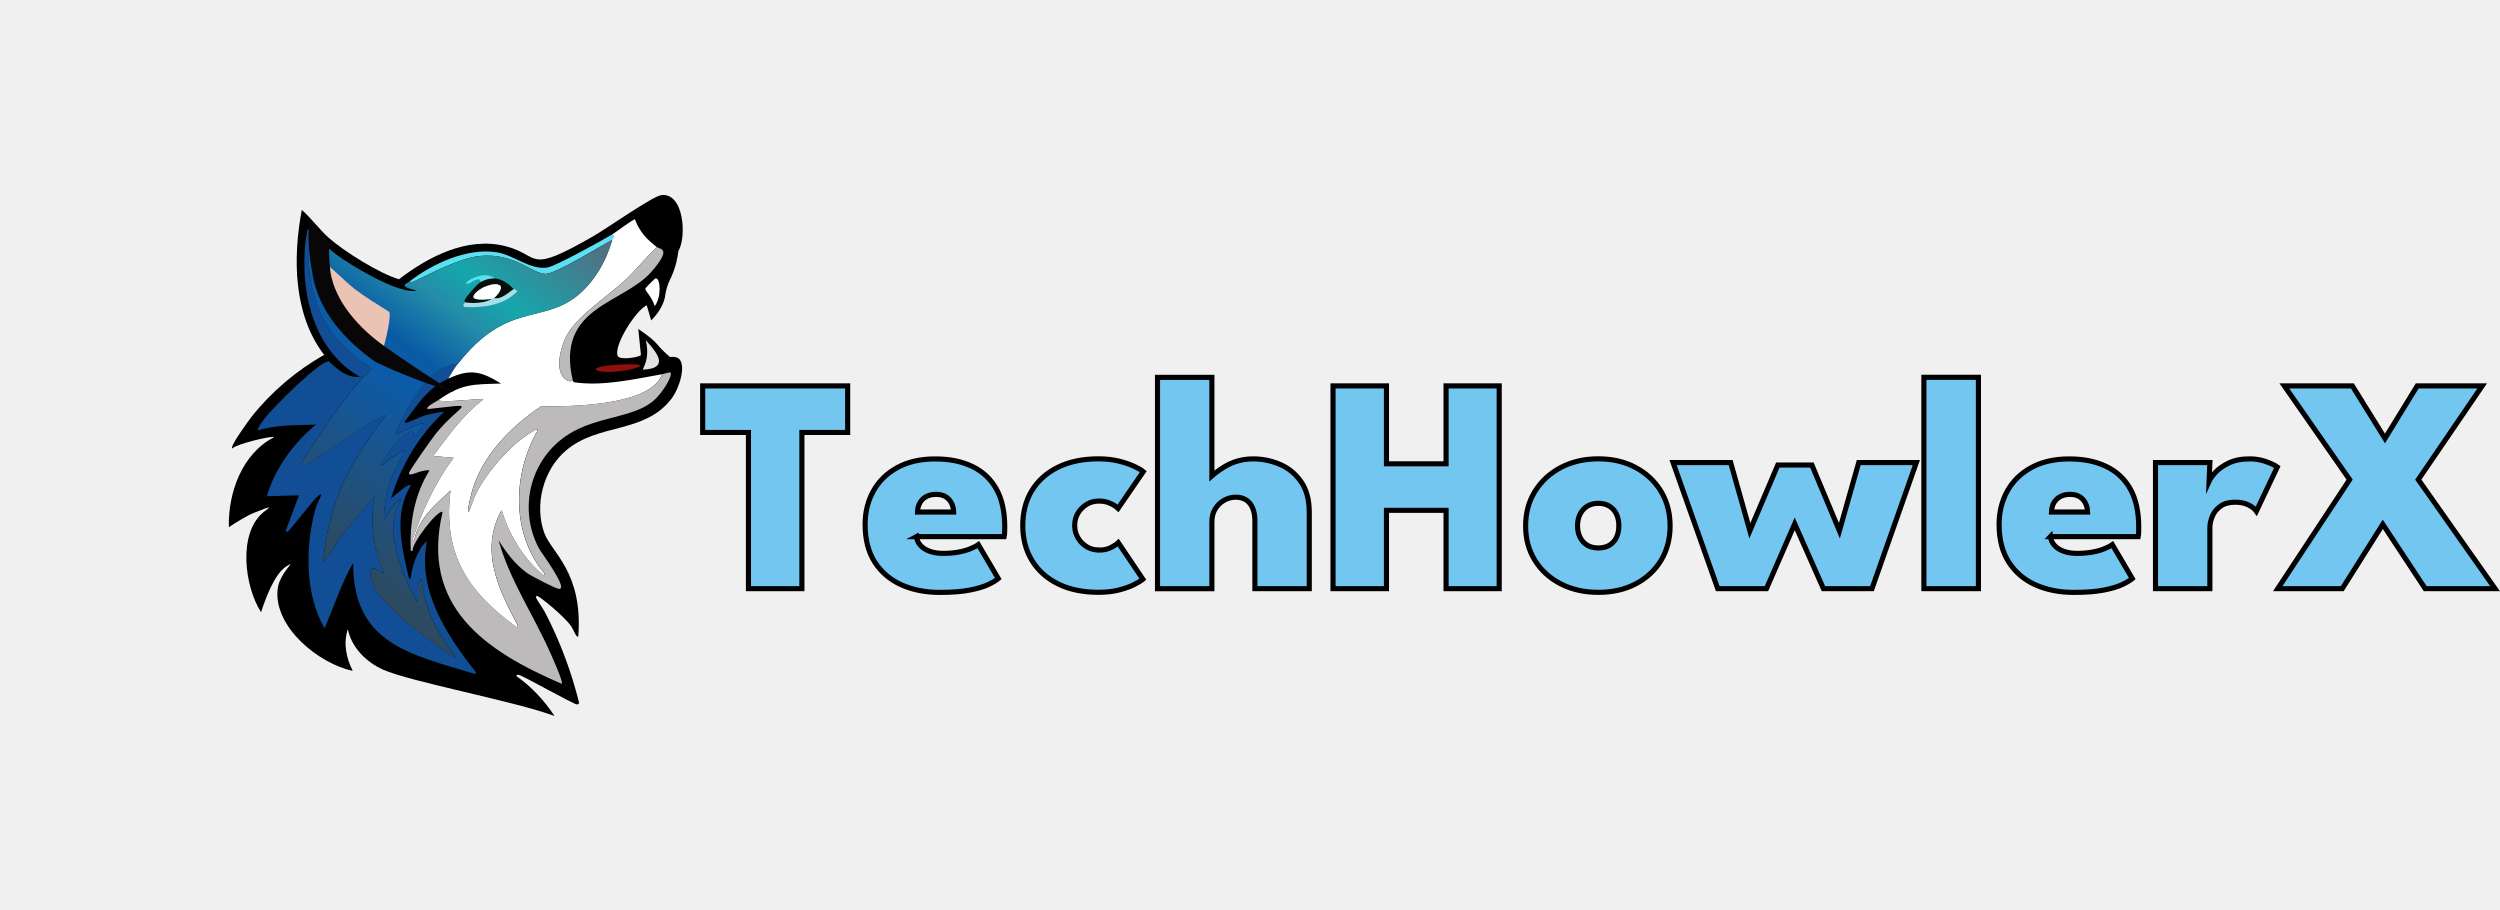
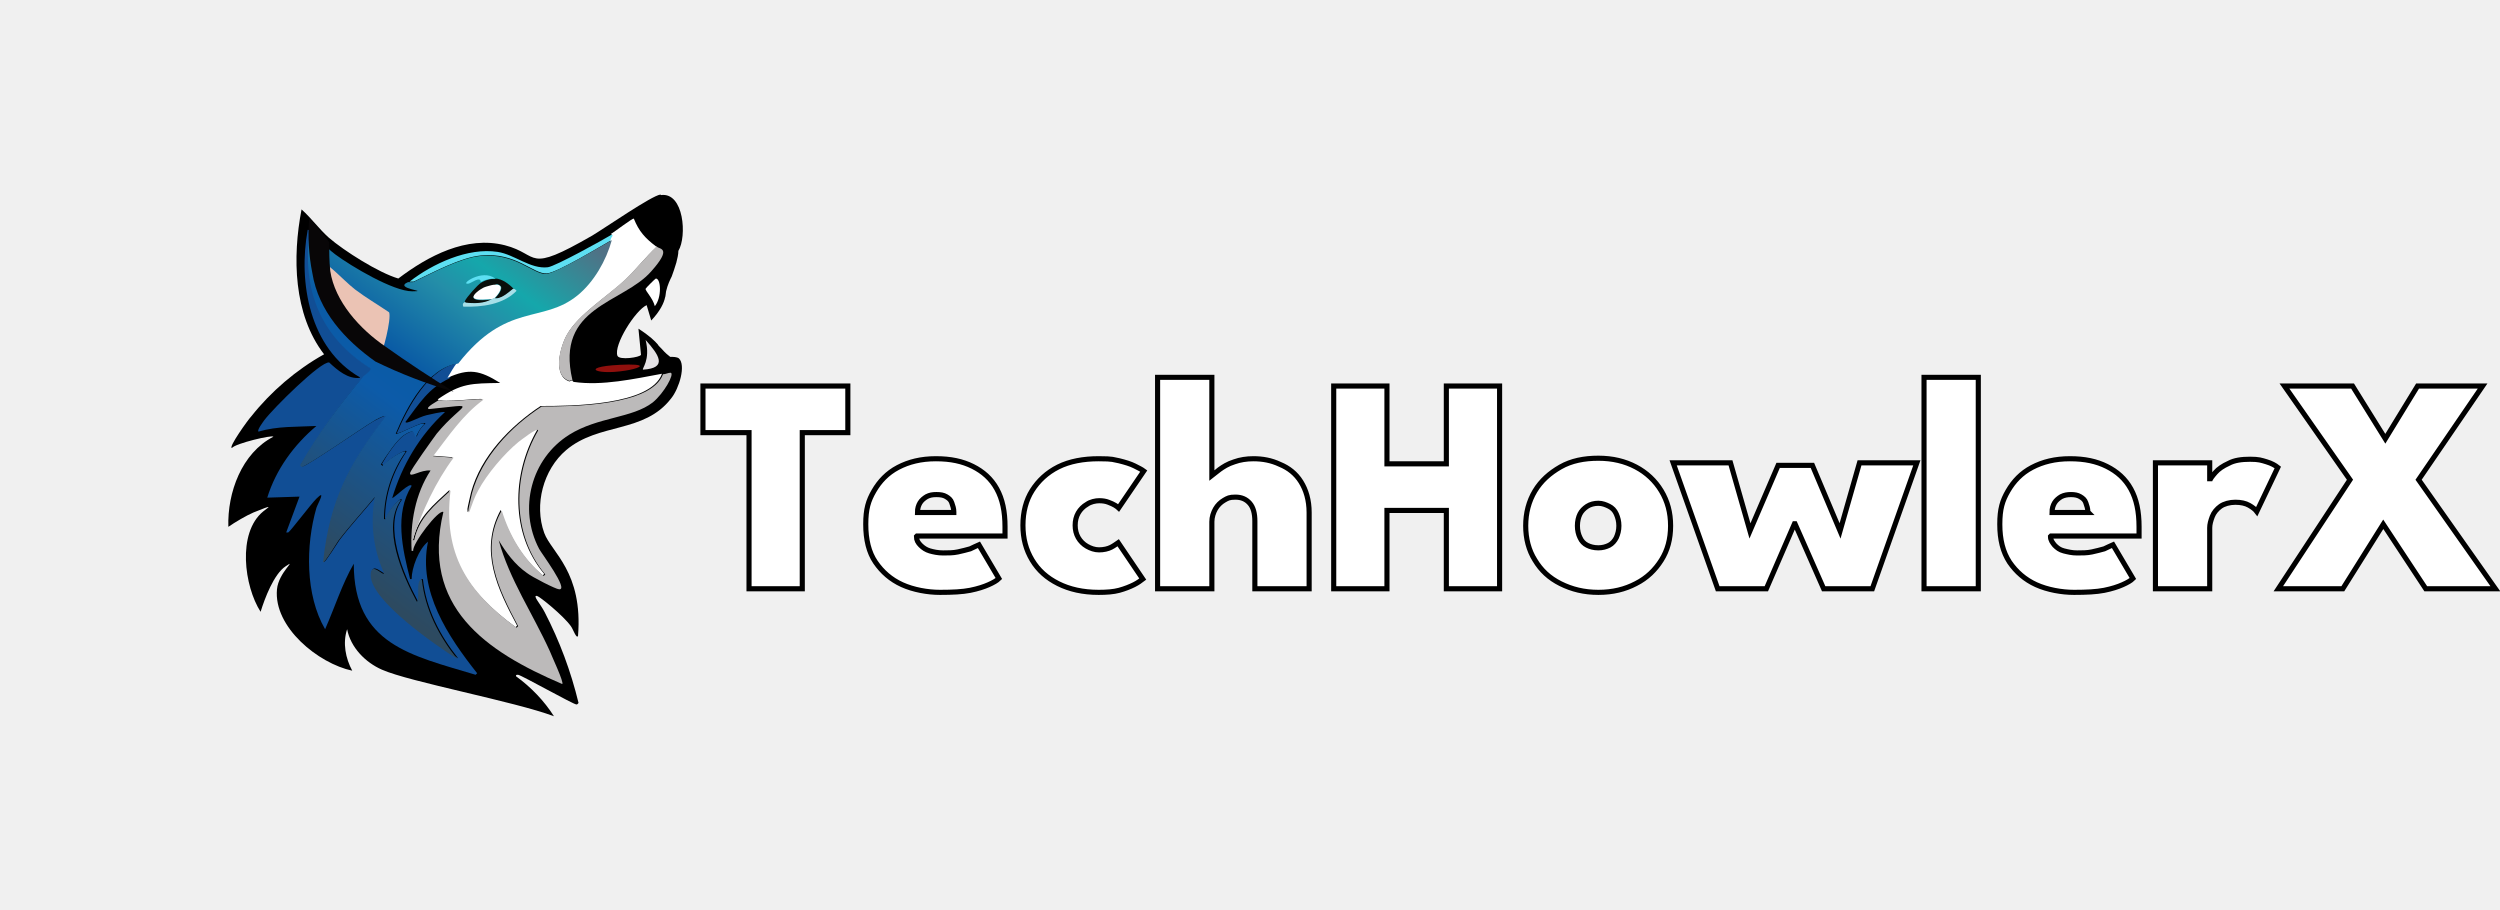
- <svg xmlns="http://www.w3.org/2000/svg" id="Calque_1" viewBox="0 0 488.31 177.61">
+ <svg xmlns="http://www.w3.org/2000/svg" version="1.1" viewBox="0 0 488.3 177.6">
  <defs>
    <style>
      .cls-1 {
        fill: #90100d;
      }

      .cls-2 {
        fill: #090e0a;
      }

      .cls-3 {
        fill: #a7dfe8;
      }

      .cls-4 {
        fill: #5ddff2;
      }

      .cls-5 {
-         fill: #72c6ef;
+         fill: #ebc3b4;
+       }
+ 
+       .cls-6 {
        stroke: #000;
        stroke-miterlimit: 10;
      }

-       .cls-6 {
-         fill: #ebc3b4;
-       }
- 
-       .cls-7 {
+       .cls-6, .cls-7 {
        fill: #fff;
      }

      .cls-8 {
-         fill: #114e95;
+         fill: url(#Dégradé_sans_nom);
      }

      .cls-9 {
-         fill: url(#Dégradé_sans_nom_34);
+         fill: #114e95;
      }

      .cls-10 {
        fill: #bcbaba;
      }

      .cls-11 {
        fill: #080607;
      }

      .cls-12 {
        fill: #e4e2e5;
      }
    </style>
-     <linearGradient id="Dégradé_sans_nom_34" data-name="Dégradé sans nom 34" x1="108.31" y1="42.39" x2="60.66" y2="106.07" gradientUnits="userSpaceOnUse">
+     <linearGradient id="Dégradé_sans_nom" data-name="Dégradé sans nom" x1="108.3" y1="137.6" x2="60.7" y2="73.9" gradientTransform="translate(0 180) scale(1 -1)" gradientUnits="userSpaceOnUse">
      <stop offset="0" stop-color="#507185" />
-       <stop offset=".24" stop-color="#15a7ab" />
-       <stop offset=".33" stop-color="#248ea8" />
-       <stop offset=".47" stop-color="#0a5ba5" />
-       <stop offset=".55" stop-color="#0c5ba9" />
+       <stop offset=".2" stop-color="#15a7ab" />
+       <stop offset=".3" stop-color="#248ea8" />
+       <stop offset=".5" stop-color="#0a5ba5" />
+       <stop offset=".6" stop-color="#0c5ba9" />
      <stop offset="1" stop-color="#2d4a60" />
    </linearGradient>
  </defs>
-   <g id="Objet_génératif">
-     <g>
-       <path d="M129.1,38.11c4.5-.6,5.05,8.12,3.41,10.93-.08.69-.22,1.47-.43,2.31-.27,1.03-.6,1.93-.92,2.68-.34.63-.8,1.61-1.09,2.88-.13.58-.15.98-.2,1.19-.24,1.03-.85,2.64-2.68,4.49l-.87-2.97c-2.18,1.05-6.47,7.85-5.68,9.88.36.94,4.36.27,4.55-.17l-.52-5.07c2.16,1.42,3.21,2.4,3.76,3.06.09.11.39.47.83.93.65.67,1.23,1.17,1.62,1.49.58-.08,1.27-.07,1.74.34,1.43,1.27.11,5.76-1.48,7.82-5.3,6.87-14.13,4.68-20.54,10.05-4.49,3.76-6.28,10.69-4.28,16.17,1.39,3.81,7.56,7.62,6.64,20.1-.27.67-1.03-1.41-1.4-1.92-1.51-2.09-6.12-5.78-6.56-5.86-1.01-.19.65,1.62,1.49,3.23,2.91,5.61,5.11,11.51,6.64,17.66-.14.15-.2.26-.44.26-.64,0-10.73-5.72-11.36-5.77-.29-.02-.49-.05-.44.26,2.95,2.06,5.46,4.79,7.43,7.78-7.66-2.89-28.22-6.68-33.56-9.09-3.23-1.45-6.1-4.32-6.82-7.87-.92,2.68-.31,5.67.96,8.13-6.63-1.39-15.44-8.52-14.68-15.91.34-3.3,4.13-6.05,1.66-4.46-2.29,1.48-4.06,6.35-4.89,8.92-3.24-5.04-4.58-15.44.52-19.58,1.07-.87,2.26-1.5-1.92.17-1.4.56-3.57,1.93-4.89,2.8-.17-6.69,2.57-14.37,8.83-17.57-.23-.39-7.43,1.34-8.13,2.19-.76-.09,3.25-5.56,3.76-6.21,3.82-4.83,8.8-9.06,14.16-12.06-6.03-7.84-6.15-18.96-4.37-28.32,1.92,1.69,3.4,3.82,5.33,5.51,3.01,2.63,9.75,6.87,13.64,8.04,5.77-4.43,13.34-8.36,20.8-6.47,7.03,1.78,3.88,5.69,17.13-1.92,2.53-1.45,11.61-7.82,13.29-8.04Z" />
-       <g>
-         <path class="cls-8" d="M70.27,73.6c.22-.04.47.02.7,0-4.57,5.39-8.73,11.06-12.24,17.22l.26.26c.83.07,12.19-7.89,13.99-8.92.2-.12,2.24-1.23,2.36-.96-7.24,9.43-10.91,16.4-12.24,28.49.13.36,2.71-3.84,2.97-4.2,2.18-2.93,4.77-5.65,7.08-8.48-.9,4.97-.27,10.19,1.84,14.77-.07.9-2.67-2.52-2.62.52.08,4.99,12.76,13.73,16.87,16.35-3.56-4.46-6.33-9.69-6.91-15.47-1.26-.13-.27,4.25-.96,4.28-2.79-5.23-6.81-14.58-3.06-19.84-.36-.65-3.18,3.05-2.97,3.67h-.35c.05-4.7,1.55-9.26,4.2-13.11,0-.79-4.13,2.03-4.46,2.71l-.26-.26c.95-1.58,3.01-4.76,4.46-5.68,2.71-1.73,1.78.58,2.27.35.14-.06.33-1.28,1.66-2.53-.4-.59-5.39,2.28-5.59,1.92,2.15-5.14,6.27-12.91,12.24-13.72-.7.89-1.36,1.98-1.92,2.97-4.09,1.89-5.94,4.92-8.57,8.48.05.62,2.52-.86,4.11-1.31.45-.13,3.42-.83,3.58-.61-4.89,4.5-8.38,10.43-10.31,16.78.57-.24,3.53-3.18,3.85-2.45-3.44,5.51-1.76,12.31-.35,18.18h.35c.06-2.2,1.41-5.93,3.15-7.34-1.97,9.66,3.92,18.52,9.61,25.7l-.26.26c-12.6-3.82-23.83-5.87-23.77-21.68-2.35,4.02-3.71,8.52-5.59,12.76-3.92-6.74-3.8-16.36-1.66-23.69.28-.94,2.04-3.76,0-1.75-1.13,1.12-5.13,6.36-5.51,6.56-.08.04-.37.03-.44-.09l2.62-6.99-6.29.17c1.67-5.54,5.18-10.32,9.61-13.99-3.77.16-7.63-.04-11.28,1.14-.41-.19.94-1.92,1.14-2.19,1.77-2.37,11.13-11.63,12.67-11.28,1.59,1.54,3.74,3.35,6.03,2.97Z" />
-         <path class="cls-8" d="M60.66,45.28c-1.6,11.37,2.19,20.55,11.89,26.66.11.32-1.35,1.4-1.57,1.66-.23.02-.48-.04-.7,0-9.82-5.61-12.11-18.52-10.23-28.84.26-.12.58.5.61.52Z" />
-         <path class="cls-4" d="M119.57,45.8c.66.36.12.59,0,1.05-2.35,1.31-10.83,6.47-12.85,6.64-2.56.22-6.01-4.15-12.94-3.5-3.98.38-9.49,3.38-13.11,5.07-.15.07-.62-.07-.79,0,4.52-3.54,11.38-6.73,17.22-5.77,3.29.54,6.37,3.44,9.79,2.97,1.52-.21,10.72-5.3,12.67-6.47Z" />
+   <g>
+     <g id="Calque_1">
+       <g id="Objet_génératif">
        <g>
-           <path class="cls-7" d="M128.31,48.25c-2.19,2.05-4.02,4.41-6.21,6.47-3.29,3.09-9.07,6.74-11.28,10.58-1.36,2.37-2.95,8.11.44,9.18.21.07.28-.24.61-.17.02,0,.12.33.26.35,5.54.85,11.84-.62,17.22-1.57-2.25,6.18-17.69,6.33-23.69,6.29-5.91,3.9-11.67,9.84-13.55,16.87-.11.42-.7,2.99-.7,3.15.04,1.89.56-1.14,1.92-3.67,1.72-3.2,5.12-7.25,7.95-9.53.25-.2,3.79-2.96,3.76-2.19-4.99,8.69-5.23,20.29,1.4,28.14l-.26.26c-3.97-3.28-6.68-7.87-8.22-12.76-4.35,7.89-.59,15.47,3.23,22.64l-.26.26c-9.63-6.99-14.48-14.37-12.94-26.75-3.09,2.93-6.17,5.29-7.08,9.7h-.35c1.8-5.54,4.5-11.41,8.04-16.08l-4.02-.35c2.96-3.89,5.82-8.07,9.79-11.01.18-.43-8.12.76-8.74.09,4.61-3.22,6.59-3.06,12.24-3.23-3.96-2.46-6.08-2.92-10.31-.96.56-.99,1.22-2.08,1.92-2.97,9.49-12.08,16.4-7.66,23.34-13.29,3.22-2.61,5.68-6.86,6.73-10.84.12-.46.66-.68,0-1.05.58-.35,4.21-3.07,4.46-2.97,1.01,2.55,2.2,3.78,4.28,5.42Z" />
-           <path class="cls-10" d="M85.66,78.14c.62.67,8.92-.52,8.74-.09-3.97,2.95-6.83,7.13-9.79,11.01l4.02.35c-3.54,4.67-6.24,10.54-8.04,16.08h.35c.91-4.41,3.99-6.77,7.08-9.7-1.54,12.38,3.31,19.75,12.94,26.75l.26-.26c-3.83-7.17-7.59-14.75-3.23-22.64,1.53,4.89,4.24,9.48,8.22,12.76l.26-.26c-6.63-7.85-6.39-19.45-1.4-28.14.03-.77-3.51,1.99-3.76,2.19-2.83,2.28-6.24,6.33-7.95,9.53-1.36,2.54-1.89,5.56-1.92,3.67,0-.16.59-2.73.7-3.15,1.88-7.03,7.64-12.97,13.55-16.87,6,.03,21.44-.12,23.69-6.29.5-.09.98-.3,1.49-.35.79.16-1.29,4.03-3.5,5.77-3.98,3.14-10.74,2.83-16.26,6.29-7.51,4.72-9.98,14.46-5.86,22.29.43.82,5.88,8.05,3.93,7.95-.57-.03-5.31-2.43-6.29-3.15-2.26-1.64-4.08-4.02-5.51-6.38,2.13,7.71,6.71,14.42,9.96,21.68.25.56,2.87,6.3,2.36,6.38-15.01-6.44-27.61-15.12-23.25-33.56-.89-.57-6.1,6.19-5.86,7.6h-.35c-.27-5.46.73-11.09,3.67-15.73-1.89-.19-4.08,1.47-4.02.52.03-.46,4.59-6.9,5.24-7.69,5.16-6.31,8.74-5.84-1.49-4.81-.98-.18,1.88-1.66,2.01-1.75Z" />
-           <path class="cls-10" d="M128.31,48.25c.64.51,2.99.16-1.05,4.81-5.51,6.34-18.79,6.79-15.38,21.24-.33-.07-.4.24-.61.17-3.39-1.07-1.8-6.81-.44-9.18,2.21-3.83,7.99-7.48,11.28-10.58,2.19-2.06,4.02-4.42,6.21-6.47Z" />
-           <path class="cls-12" d="M126.13,66.43c2.63,2.88,4.4,5.54-.52,5.77-.26-.15,1.47-1.82.52-5.77Z" />
-           <path class="cls-7" d="M128.05,54.37c1.02-.07,1.16,3.74-.17,5.42-.45-1.64-1.9-3.02-1.84-3.41.02-.14,1.87-2,2.01-2.01Z" />
-           <path class="cls-1" d="M122.81,71.15c4.25-.09,1.45.88-.7,1.22-6.22,1-9.29-1.02.7-1.22Z" />
-         </g>
-         <g>
-           <path class="cls-9" d="M79.89,55.07c.17-.07.63.07.79,0,3.62-1.69,9.13-4.69,13.11-5.07,6.93-.66,10.37,3.71,12.94,3.5,2.02-.17,10.5-5.33,12.85-6.64-1.05,3.98-3.51,8.23-6.73,10.84-6.94,5.62-13.85,1.2-23.34,13.29-5.97.81-10.08,8.59-12.24,13.72.2.36,5.2-2.51,5.59-1.92-1.33,1.26-1.52,2.47-1.66,2.53-.49.23.44-2.08-2.27-.35-1.44.92-3.51,4.1-4.46,5.68l.26.26c.33-.68,4.46-3.5,4.46-2.71-2.65,3.85-4.15,8.41-4.2,13.11h.35c-.2-.62,2.61-4.32,2.97-3.67-3.75,5.26.27,14.61,3.06,19.84.69-.03-.3-4.42.96-4.28.58,5.79,3.35,11.01,6.91,15.47-4.11-2.61-16.79-11.35-16.87-16.35-.05-3.04,2.55.38,2.62-.52-2.11-4.58-2.73-9.8-1.84-14.77-2.31,2.83-4.9,5.55-7.08,8.48-.27.36-2.84,4.56-2.97,4.2,1.33-12.09,5-19.07,12.24-28.49-.12-.27-2.16.85-2.36.96-1.79,1.03-13.16,8.99-13.99,8.92l-.26-.26c3.51-6.16,7.67-11.82,12.24-17.22.22-.26,1.68-1.34,1.57-1.66-9.7-6.11-13.48-15.29-11.89-26.66.9.65,2.87,2.8,4.98,4.37,3.13,2.32,11.26,7.17,15.03,7.17,2.81,0-3.85-.48-.79-1.75Z" />
+           <path d="M129.1,38.1c4.5-.6,5.1,8.1,3.4,10.9,0,.7-.2,1.5-.4,2.3-.3,1-.6,1.9-.9,2.7-.3.6-.8,1.6-1.1,2.9-.1.6-.1,1-.2,1.2-.2,1-.9,2.6-2.7,4.5l-.9-3c-2.2,1-6.5,7.8-5.7,9.9.4.9,4.4.3,4.6-.2l-.5-5.1c2.2,1.4,3.2,2.4,3.8,3.1,0,.1.4.5.8.9.6.7,1.2,1.2,1.6,1.5.6,0,1.3,0,1.7.3,1.4,1.3.1,5.8-1.5,7.8-5.3,6.9-14.1,4.7-20.5,10.1-4.5,3.8-6.3,10.7-4.3,16.2,1.4,3.8,7.6,7.6,6.6,20.1-.3.7-1-1.4-1.4-1.9-1.5-2.1-6.1-5.8-6.6-5.9-1-.2.7,1.6,1.5,3.2,2.9,5.6,5.1,11.5,6.6,17.7-.1.1-.2.3-.4.3-.6,0-10.7-5.7-11.4-5.8-.3,0-.5,0-.4.3,2.9,2.1,5.5,4.8,7.4,7.8-7.7-2.9-28.2-6.7-33.6-9.1-3.2-1.4-6.1-4.3-6.8-7.9-.9,2.7-.3,5.7,1,8.1-6.6-1.4-15.4-8.5-14.7-15.9.3-3.3,4.1-6.1,1.7-4.5-2.3,1.5-4.1,6.3-4.9,8.9-3.2-5-4.6-15.4.5-19.6,1.1-.9,2.3-1.5-1.9.2-1.4.6-3.6,1.9-4.9,2.8-.2-6.7,2.6-14.4,8.8-17.6-.2-.4-7.4,1.3-8.1,2.2-.8,0,3.2-5.6,3.8-6.2,3.8-4.8,8.8-9.1,14.2-12.1-6-7.8-6.2-19-4.4-28.3,1.9,1.7,3.4,3.8,5.3,5.5,3,2.6,9.8,6.9,13.6,8,5.8-4.4,13.3-8.4,20.8-6.5,7,1.8,3.9,5.7,17.1-1.9,2.5-1.5,11.6-7.8,13.3-8h0Z" />
          <g>
-             <path class="cls-6" d="M62.67,51.4c.89-.63,4.19,3.19,6.64,5.07,2.13,1.63,4.47,3.02,6.73,4.46.48,1.23-1.34,8.42-1.75,8.3-5.13-3.45-10.8-9.77-11.54-16.08-.07-.58-.29-1.18-.09-1.75Z" />
-             <path class="cls-2" d="M96.67,54.37c1.35.1,2.79,1.13,3.67,2.1-1.07.72-2.52,2.14-3.85,1.75.64-.47,1.84-1.97,1.14-2.45-1.64-1.1-.79,1.34-1.57,1.57-.84.24-.95-1.08-1.57-1.05-.34.02-5.28,2.89,1.66,2.1-1.56.87-3.5.88-5.24.7.03-.15-.26-.23-.17-.44.27-.69,2.46-3.19,3.15-3.58.83-.48,1.85-.77,2.8-.7Z" />
-             <path class="cls-3" d="M90.9,59.09c1.74.18,3.69.17,5.24-.7.09-.05.28-.12.35-.17,1.33.39,2.78-1.03,3.85-1.75.03.03.29-.11.7.44-2.59,2.74-6.76,3.25-10.4,3.06-.35-.73.25-.83.26-.87Z" />
-             <path class="cls-4" d="M96.67,54.37c-.94-.07-1.97.22-2.8.7-.05-1.33-2.03.29-2.36.35-1.89.34,2.69-2.97,5.16-1.05Z" />
-             <path class="cls-7" d="M96.5,58.21c-.07.05-.26.13-.35.17-.6.07-3.44.4-3.67-.32-.16-.52,1.05-1.5,1.93-1.94.43-.21.86-.33,1.22-.44.67-.19.96-.19,1.16-.18.38.03.62.1.84.25.71.47-.5,1.97-1.14,2.45Z" />
+             <path class="cls-9" d="M70.3,73.6c.2,0,.5,0,.7,0-4.6,5.4-8.7,11.1-12.2,17.2l.3.3c.8,0,12.2-7.9,14-8.9.2-.1,2.2-1.2,2.4-1-7.2,9.4-10.9,16.4-12.2,28.5.1.4,2.7-3.8,3-4.2,2.2-2.9,4.8-5.7,7.1-8.5-.9,5-.3,10.2,1.8,14.8,0,.9-2.7-2.5-2.6.5,0,5,12.8,13.7,16.9,16.3-3.6-4.5-6.3-9.7-6.9-15.5-1.3-.1-.3,4.2-1,4.3-2.8-5.2-6.8-14.6-3.1-19.8-.4-.7-3.2,3.1-3,3.7h-.3c0-4.7,1.6-9.3,4.2-13.1,0-.8-4.1,2-4.5,2.7l-.3-.3c.9-1.6,3-4.8,4.5-5.7,2.7-1.7,1.8.6,2.3.3.1,0,.3-1.3,1.7-2.5-.4-.6-5.4,2.3-5.6,1.9,2.2-5.1,6.3-12.9,12.2-13.7-.7.9-1.4,2-1.9,3-4.1,1.9-5.9,4.9-8.6,8.5,0,.6,2.5-.9,4.1-1.3.4-.1,3.4-.8,3.6-.6-4.9,4.5-8.4,10.4-10.3,16.8.6-.2,3.5-3.2,3.8-2.4-3.4,5.5-1.8,12.3-.3,18.2h.3c0-2.2,1.4-5.9,3.2-7.3-2,9.7,3.9,18.5,9.6,25.7l-.3.3c-12.6-3.8-23.8-5.9-23.8-21.7-2.3,4-3.7,8.5-5.6,12.8-3.9-6.7-3.8-16.4-1.7-23.7.3-.9,2-3.8,0-1.8-1.1,1.1-5.1,6.4-5.5,6.6,0,0-.4,0-.4,0l2.6-7-6.3.2c1.7-5.5,5.2-10.3,9.6-14-3.8.2-7.6,0-11.3,1.1-.4-.2.9-1.9,1.1-2.2,1.8-2.4,11.1-11.6,12.7-11.3,1.6,1.5,3.7,3.3,6,3h0Z" />
+             <path class="cls-9" d="M60.7,45.3c-1.6,11.4,2.2,20.6,11.9,26.7.1.3-1.3,1.4-1.6,1.7-.2,0-.5,0-.7,0-9.8-5.6-12.1-18.5-10.2-28.8.3-.1.6.5.6.5Z" />
+             <path class="cls-4" d="M119.6,45.8c.7.4.1.6,0,1-2.3,1.3-10.8,6.5-12.8,6.6-2.6.2-6-4.2-12.9-3.5-4,.4-9.5,3.4-13.1,5.1-.2,0-.6,0-.8,0,4.5-3.5,11.4-6.7,17.2-5.8,3.3.5,6.4,3.4,9.8,3,1.5-.2,10.7-5.3,12.7-6.5h0Z" />
+             <g>
+               <path class="cls-7" d="M128.3,48.2c-2.2,2-4,4.4-6.2,6.5-3.3,3.1-9.1,6.7-11.3,10.6-1.4,2.4-2.9,8.1.4,9.2.2,0,.3-.2.6-.2,0,0,.1.3.3.3,5.5.8,11.8-.6,17.2-1.6-2.2,6.2-17.7,6.3-23.7,6.3-5.9,3.9-11.7,9.8-13.6,16.9-.1.4-.7,3-.7,3.2,0,1.9.6-1.1,1.9-3.7,1.7-3.2,5.1-7.2,7.9-9.5.2-.2,3.8-3,3.8-2.2-5,8.7-5.2,20.3,1.4,28.1l-.3.3c-4-3.3-6.7-7.9-8.2-12.8-4.3,7.9-.6,15.5,3.2,22.6l-.3.3c-9.6-7-14.5-14.4-12.9-26.8-3.1,2.9-6.2,5.3-7.1,9.7h-.3c1.8-5.5,4.5-11.4,8-16.1l-4-.3c3-3.9,5.8-8.1,9.8-11,.2-.4-8.1.8-8.7,0,4.6-3.2,6.6-3.1,12.2-3.2-4-2.5-6.1-2.9-10.3-1,.6-1,1.2-2.1,1.9-3,9.5-12.1,16.4-7.7,23.3-13.3,3.2-2.6,5.7-6.9,6.7-10.8.1-.5.7-.7,0-1,.6-.3,4.2-3.1,4.5-3,1,2.5,2.2,3.8,4.3,5.4h0Z" />
+               <path class="cls-10" d="M85.7,78.1c.6.7,8.9-.5,8.7,0-4,2.9-6.8,7.1-9.8,11l4,.3c-3.5,4.7-6.2,10.5-8,16.1h.3c.9-4.4,4-6.8,7.1-9.7-1.5,12.4,3.3,19.8,12.9,26.8l.3-.3c-3.8-7.2-7.6-14.8-3.2-22.6,1.5,4.9,4.2,9.5,8.2,12.8l.3-.3c-6.6-7.8-6.4-19.5-1.4-28.1,0-.8-3.5,2-3.8,2.2-2.8,2.3-6.2,6.3-7.9,9.5-1.4,2.5-1.9,5.6-1.9,3.7,0-.2.6-2.7.7-3.2,1.9-7,7.6-13,13.6-16.9,6,0,21.4-.1,23.7-6.3.5,0,1-.3,1.5-.3.8.2-1.3,4-3.5,5.8-4,3.1-10.7,2.8-16.3,6.3-7.5,4.7-10,14.5-5.9,22.3.4.8,5.9,8.1,3.9,7.9-.6,0-5.3-2.4-6.3-3.2-2.3-1.6-4.1-4-5.5-6.4,2.1,7.7,6.7,14.4,10,21.7.2.6,2.9,6.3,2.4,6.4-15-6.4-27.6-15.1-23.2-33.6-.9-.6-6.1,6.2-5.9,7.6h-.3c-.3-5.5.7-11.1,3.7-15.7-1.9-.2-4.1,1.5-4,.5,0-.5,4.6-6.9,5.2-7.7,5.2-6.3,8.7-5.8-1.5-4.8-1-.2,1.9-1.7,2-1.8h0Z" />
+               <path class="cls-10" d="M128.3,48.2c.6.5,3,.2-1.1,4.8-5.5,6.3-18.8,6.8-15.4,21.2-.3,0-.4.2-.6.2-3.4-1.1-1.8-6.8-.4-9.2,2.2-3.8,8-7.5,11.3-10.6,2.2-2.1,4-4.4,6.2-6.5h0Z" />
+               <path class="cls-12" d="M126.1,66.4c2.6,2.9,4.4,5.5-.5,5.8-.3-.2,1.5-1.8.5-5.8Z" />
+               <path class="cls-7" d="M128.1,54.4c1,0,1.2,3.7-.2,5.4-.4-1.6-1.9-3-1.8-3.4,0-.1,1.9-2,2-2Z" />
+               <path class="cls-1" d="M122.8,71.2c4.2,0,1.4.9-.7,1.2-6.2,1-9.3-1,.7-1.2Z" />
+             </g>
+             <g>
+               <path class="cls-8" d="M79.9,55.1c.2,0,.6,0,.8,0,3.6-1.7,9.1-4.7,13.1-5.1,6.9-.7,10.4,3.7,12.9,3.5,2-.2,10.5-5.3,12.8-6.6-1.1,4-3.5,8.2-6.7,10.8-6.9,5.6-13.8,1.2-23.3,13.3-6,.8-10.1,8.6-12.2,13.7.2.4,5.2-2.5,5.6-1.9-1.3,1.3-1.5,2.5-1.7,2.5-.5.2.4-2.1-2.3-.3-1.4.9-3.5,4.1-4.5,5.7l.3.3c.3-.7,4.5-3.5,4.5-2.7-2.7,3.8-4.2,8.4-4.2,13.1h.3c-.2-.6,2.6-4.3,3-3.7-3.8,5.3.3,14.6,3.1,19.8.7,0-.3-4.4,1-4.3.6,5.8,3.3,11,6.9,15.5-4.1-2.6-16.8-11.3-16.9-16.3,0-3,2.6.4,2.6-.5-2.1-4.6-2.7-9.8-1.8-14.8-2.3,2.8-4.9,5.6-7.1,8.5-.3.4-2.8,4.6-3,4.2,1.3-12.1,5-19.1,12.2-28.5-.1-.3-2.2.8-2.4,1-1.8,1-13.2,9-14,8.9l-.3-.3c3.5-6.2,7.7-11.8,12.2-17.2.2-.3,1.7-1.3,1.6-1.7-9.7-6.1-13.5-15.3-11.9-26.7.9.7,2.9,2.8,5,4.4,3.1,2.3,11.3,7.2,15,7.2s-3.8-.5-.8-1.8h0Z" />
+               <g>
+                 <path class="cls-5" d="M62.7,51.4c.9-.6,4.2,3.2,6.6,5.1,2.1,1.6,4.5,3,6.7,4.5.5,1.2-1.3,8.4-1.8,8.3-5.1-3.4-10.8-9.8-11.5-16.1,0-.6-.3-1.2,0-1.8h0Z" />
+                 <path class="cls-2" d="M96.7,54.4c1.3,0,2.8,1.1,3.7,2.1-1.1.7-2.5,2.1-3.8,1.8.6-.5,1.8-2,1.1-2.5-1.6-1.1-.8,1.3-1.6,1.6-.8.2-.9-1.1-1.6-1-.3,0-5.3,2.9,1.7,2.1-1.6.9-3.5.9-5.2.7,0-.2-.3-.2-.2-.4.3-.7,2.5-3.2,3.2-3.6.8-.5,1.8-.8,2.8-.7h0Z" />
+                 <path class="cls-3" d="M90.9,59.1c1.7.2,3.7.2,5.2-.7,0,0,.3-.1.3-.2,1.3.4,2.8-1,3.8-1.8,0,0,.3-.1.7.4-2.6,2.7-6.8,3.2-10.4,3.1-.3-.7.2-.8.3-.9h0Z" />
+                 <path class="cls-4" d="M96.7,54.4c-.9,0-2,.2-2.8.7,0-1.3-2,.3-2.4.3-1.9.3,2.7-3,5.2-1Z" />
+                 <path class="cls-7" d="M96.5,58.2c0,0-.3.1-.3.2-.6,0-3.4.4-3.7-.3-.2-.5,1.1-1.5,1.9-1.9.4-.2.9-.3,1.2-.4.7-.2,1-.2,1.2-.2.4,0,.6,0,.8.2.7.5-.5,2-1.1,2.5h0Z" />
+               </g>
+             </g>
          </g>
        </g>
+         <path class="cls-11" d="M64.5,52.9c.9,6,5.8,11.4,10.8,14.8,4.2,3,8.9,6.1,13.3,8.8-5.2-1.5-10.4-3.5-15.3-5.9-5.9-4.2-11.1-9.8-12.3-17.3-.7-3.5-.9-7.1-.6-10.6,0-.4.1,0,.6.5,1.1,1.3,3.3,4.1,3.3,4.1,0,1.8,0,3.7.2,5.5h0Z" />
      </g>
+       <path class="cls-6" d="M146.2,84.5h-8.9v-9.1h28.3v9.1h-8.9v30.5h-10.4v-30.5ZM179,104.8c0,.7.3,1.2.8,1.7s1.1.9,1.8,1.1,1.6.4,2.6.4,2,0,2.9-.2,1.7-.4,2.4-.6c.7-.3,1.2-.6,1.7-.8l3.9,6.6c-.4.4-1.1.8-2,1.2-.9.4-2.1.8-3.6,1.1s-3.5.4-5.9.4-5.2-.5-7.4-1.5-3.9-2.5-5.2-4.4-1.9-4.4-1.9-7.4.5-4.6,1.6-6.5,2.6-3.5,4.7-4.6,4.5-1.7,7.4-1.7,5.2.5,7.2,1.5,3.6,2.4,4.7,4.4c1.1,2,1.6,4.4,1.6,7.4s0,.5,0,.9c0,.5,0,.8,0,.9h-17.2,0ZM186.3,100c0-.7-.2-1.2-.4-1.8s-.6-.9-1.1-1.2-1.1-.4-1.9-.4-1.3.1-1.9.4c-.5.3-1,.7-1.3,1.2-.3.5-.5,1.1-.5,1.9h7.1ZM214.6,107.4c1,0,1.8-.2,2.4-.5s1.1-.7,1.4-.9l4.8,7.1c-.4.3-.9.7-1.7,1.1s-1.8.8-2.9,1.1-2.5.4-4,.4c-3.1,0-5.7-.6-7.9-1.7-2.2-1.1-3.9-2.6-5.1-4.6s-1.8-4.2-1.8-6.8.6-4.9,1.8-6.8c1.2-1.9,2.9-3.5,5.1-4.6s4.9-1.6,7.9-1.6,2.8.2,4,.4c1.2.3,2.2.6,3,1s1.4.7,1.8,1l-4.9,7.2c-.1-.1-.4-.3-.7-.5-.3-.2-.8-.4-1.3-.6-.5-.2-1.1-.3-1.8-.3s-1.7.2-2.4.7c-.7.4-1.3,1-1.7,1.7s-.6,1.5-.6,2.4.2,1.7.6,2.4,1,1.3,1.7,1.7c.7.4,1.5.7,2.4.7h0ZM244.8,89.6c1.8,0,3.5.3,5.2,1.1,1.7.7,3.1,1.8,4.1,3.4s1.6,3.6,1.6,6v14.9h-10.6v-13.2c0-1.5-.3-2.7-1-3.5s-1.6-1.2-2.8-1.2-1.5.2-2.2.6-1.3,1-1.7,1.7-.7,1.6-.7,2.5v13.1h-10.6v-41.3h10.6v19.2c.4-.3.9-.7,1.5-1.2.7-.5,1.6-1.1,2.9-1.5,1.1-.4,2.4-.6,3.7-.6h0ZM282.5,99.7h-11.6v15.3h-10.4v-39.6h10.4v15.2h11.6v-15.2h10.4v39.6h-10.4v-15.3ZM312.2,115.7c-2.8,0-5.2-.6-7.4-1.7s-3.8-2.6-5-4.6c-1.2-1.9-1.8-4.2-1.8-6.7s.6-4.8,1.8-6.8,2.9-3.5,5-4.7,4.6-1.7,7.4-1.7,5.2.6,7.3,1.7,3.8,2.7,5,4.7,1.8,4.2,1.8,6.8-.6,4.8-1.8,6.7c-1.2,1.9-2.8,3.5-5,4.6-2.1,1.1-4.5,1.7-7.3,1.7ZM312.2,107c.8,0,1.5-.2,2.1-.5s1.1-.9,1.4-1.5c.3-.7.5-1.4.5-2.3s-.2-1.6-.5-2.3-.8-1.2-1.4-1.5-1.3-.6-2.1-.6-1.6.2-2.2.6c-.6.4-1.1.9-1.4,1.5s-.5,1.4-.5,2.3.2,1.7.5,2.3c.3.7.8,1.2,1.4,1.5s1.3.5,2.2.5ZM350.5,102.3l-5.5,12.7h-9.5l-8.7-24.6h11.2l3.8,13.3,5.5-12.8h6.7l5.4,12.8,3.8-13.3h11.2l-8.7,24.6h-9.5l-5.6-12.7h0ZM386.4,115h-10.6v-41.3h10.6v41.3ZM400.5,104.8c0,.7.4,1.2.8,1.7.5.5,1,.9,1.8,1.1s1.6.4,2.6.4,2,0,2.9-.2,1.7-.4,2.4-.6c.7-.3,1.2-.6,1.7-.8l3.9,6.6c-.4.4-1.1.8-2,1.2-.9.4-2.1.8-3.6,1.1s-3.5.4-5.9.4-5.2-.5-7.4-1.5-3.9-2.5-5.2-4.4c-1.3-2-1.9-4.4-1.9-7.4s.5-4.6,1.6-6.5c1.1-1.9,2.6-3.5,4.7-4.6s4.5-1.7,7.4-1.7,5.2.5,7.2,1.5,3.6,2.4,4.7,4.4c1.1,2,1.6,4.4,1.6,7.4s0,.5,0,.9c0,.5,0,.8,0,.9h-17.2,0ZM407.8,100c0-.7-.2-1.2-.4-1.8s-.6-.9-1.1-1.2c-.5-.3-1.1-.4-1.8-.4s-1.3.1-1.9.4c-.5.3-1,.7-1.3,1.2-.3.5-.5,1.1-.5,1.9h7.1ZM431.6,115h-10.6v-24.6h10.6v3.6c0-.4.5-1,1.1-1.7s1.5-1.3,2.6-1.8c1.1-.6,2.5-.8,4.2-.8s2.2.2,3.2.5,1.7.7,2.2,1.1l-4.1,8.6c-.3-.4-.8-.8-1.5-1.2-.7-.4-1.6-.6-2.7-.6s-2.2.3-2.9.8c-.7.5-1.3,1.2-1.6,2-.3.8-.5,1.5-.5,2.2v11.9h0ZM472.4,93.7l15,21.3h-13.6l-8.3-12.6-7.9,12.6h-12.6l14-21.3-12.8-18.3h13.3l6.4,10.3,6.3-10.3h12.7l-12.5,18.3h0Z" />
    </g>
-     <path class="cls-11" d="M64.51,52.94c.88,6.05,5.82,11.37,10.77,14.82,4.25,3.02,8.86,6.08,13.31,8.79-5.17-1.5-10.39-3.54-15.27-5.86-5.89-4.2-11.14-9.82-12.31-17.34-.67-3.48-.94-7.07-.6-10.59-.02-.36.13.03.56.51,1.07,1.32,3.35,4.14,3.35,4.14-.1,1.84-.02,3.71.2,5.54h0Z" />
  </g>
-   <path class="cls-5" d="M146.19,84.47h-8.94v-9.09h28.32v9.09h-8.94v30.51h-10.44v-30.51ZM179.01,104.81c.08.66.34,1.24.79,1.73s1.05.87,1.8,1.14c.75.27,1.62.41,2.62.41s1.97-.08,2.85-.23c.88-.15,1.67-.36,2.35-.63.69-.27,1.25-.55,1.67-.85l3.9,6.63c-.42.36-1.08.75-1.96,1.17-.89.42-2.1.78-3.63,1.08-1.53.3-3.49.45-5.87.45-2.76,0-5.24-.49-7.44-1.47-2.2-.98-3.94-2.46-5.21-4.42s-1.9-4.43-1.9-7.39c0-2.4.53-4.57,1.6-6.5,1.07-1.93,2.62-3.46,4.67-4.59s4.51-1.7,7.41-1.7,5.19.49,7.23,1.46c2.04.97,3.61,2.44,4.71,4.39,1.1,1.96,1.65,4.44,1.65,7.44,0,.16,0,.48-.02.94-.01.47-.04.79-.08.95h-17.16ZM186.27,100.01c-.02-.66-.17-1.25-.44-1.77-.27-.52-.65-.93-1.14-1.23-.49-.3-1.11-.45-1.85-.45-.7,0-1.32.13-1.86.41-.54.27-.97.67-1.27,1.18-.31.52-.48,1.14-.5,1.86h7.05ZM214.62,107.45c.96,0,1.77-.18,2.43-.53s1.12-.66,1.38-.92l4.8,7.14c-.36.3-.94.65-1.73,1.05-.79.4-1.77.75-2.94,1.05s-2.51.45-4.01.45c-3.06,0-5.7-.55-7.9-1.65-2.21-1.1-3.91-2.63-5.1-4.59s-1.78-4.23-1.78-6.81.59-4.88,1.78-6.82c1.19-1.95,2.89-3.47,5.1-4.56,2.21-1.09,4.85-1.64,7.9-1.64,1.46,0,2.78.15,3.96.44,1.18.29,2.18.63,3.01,1.02.83.39,1.43.73,1.79,1.04l-4.92,7.17c-.12-.12-.35-.29-.69-.53-.34-.23-.77-.43-1.28-.62-.51-.18-1.11-.27-1.81-.27-.88,0-1.68.22-2.38.66-.71.44-1.27,1.01-1.69,1.72-.42.71-.63,1.5-.63,2.38s.21,1.68.63,2.4c.42.72.98,1.3,1.69,1.74.71.44,1.5.66,2.38.66ZM244.77,89.63c1.78,0,3.5.35,5.18,1.05,1.67.7,3.05,1.82,4.14,3.36,1.09,1.54,1.64,3.55,1.64,6.03v14.91h-10.62v-13.2c0-1.5-.33-2.65-.98-3.46-.65-.81-1.57-1.21-2.77-1.21-.78,0-1.53.2-2.25.6-.72.4-1.3.96-1.74,1.68s-.66,1.56-.66,2.52v13.08h-10.62v-41.28h10.62v19.24c.36-.32.87-.73,1.52-1.17.7-.48,1.59-1.07,2.86-1.53,1.14-.41,2.37-.62,3.69-.62ZM282.45,99.68h-11.64v15.3h-10.44v-39.6h10.44v15.21h11.64v-15.21h10.38v39.6h-10.38v-15.3ZM312.21,115.7c-2.76,0-5.21-.55-7.35-1.65s-3.82-2.62-5.04-4.58c-1.22-1.95-1.83-4.19-1.83-6.74s.61-4.79,1.83-6.76c1.22-1.97,2.9-3.52,5.04-4.65s4.59-1.7,7.35-1.7,5.16.57,7.27,1.7c2.11,1.13,3.76,2.68,4.95,4.65,1.19,1.97,1.78,4.23,1.78,6.76s-.6,4.79-1.78,6.74c-1.19,1.95-2.84,3.48-4.95,4.58-2.11,1.1-4.54,1.65-7.27,1.65ZM312.21,107.03c.82,0,1.53-.17,2.13-.52s1.06-.86,1.38-1.52c.32-.66.48-1.43.48-2.31s-.16-1.62-.48-2.28-.78-1.17-1.38-1.54c-.6-.37-1.31-.55-2.13-.55s-1.56.19-2.16.55c-.6.37-1.07.88-1.41,1.54-.34.66-.51,1.42-.51,2.28s.17,1.65.51,2.31c.34.66.81,1.17,1.41,1.52s1.32.52,2.16.52ZM350.55,102.32l-5.52,12.66h-9.51l-8.73-24.63h11.25l3.75,13.32,5.46-12.84h6.66l5.37,12.84,3.78-13.32h11.25l-8.67,24.63h-9.48l-5.61-12.66ZM386.43,114.98h-10.65v-41.28h10.65v41.28ZM400.5,104.81c.08.66.35,1.24.79,1.73.45.49,1.05.87,1.8,1.14.75.27,1.62.41,2.62.41s1.97-.08,2.85-.23c.88-.15,1.67-.36,2.36-.63.69-.27,1.24-.55,1.67-.85l3.9,6.63c-.42.36-1.08.75-1.96,1.17-.89.42-2.1.78-3.63,1.08s-3.49.45-5.87.45c-2.76,0-5.24-.49-7.44-1.47-2.2-.98-3.94-2.46-5.21-4.42-1.27-1.97-1.91-4.43-1.91-7.39,0-2.4.54-4.57,1.6-6.5,1.07-1.93,2.62-3.46,4.67-4.59s4.51-1.7,7.41-1.7,5.19.49,7.23,1.46c2.04.97,3.61,2.44,4.71,4.39,1.1,1.96,1.65,4.44,1.65,7.44,0,.16,0,.48-.01.94-.01.47-.04.79-.08.95h-17.16ZM407.76,100.01c-.02-.66-.17-1.25-.44-1.77-.27-.52-.65-.93-1.14-1.23-.49-.3-1.11-.45-1.84-.45-.7,0-1.32.13-1.86.41-.54.27-.96.67-1.28,1.18-.31.52-.47,1.14-.5,1.86h7.05ZM431.64,114.98h-10.62v-24.63h10.62l-.15,3.63c.2-.44.6-1,1.21-1.68.61-.68,1.47-1.29,2.58-1.84,1.11-.55,2.49-.83,4.16-.83,1.12,0,2.18.18,3.18.54s1.73.71,2.19,1.05l-4.08,8.61c-.26-.38-.75-.77-1.47-1.16-.72-.39-1.61-.58-2.67-.58-1.2,0-2.17.27-2.89.79-.73.53-1.26,1.18-1.58,1.96-.32.78-.48,1.53-.48,2.25v11.88ZM472.35,93.68l15,21.3h-13.65l-8.28-12.57-7.92,12.57h-12.6l14.04-21.3-12.75-18.3h13.29l6.36,10.26,6.3-10.26h12.69l-12.48,18.3Z" />
</svg>
